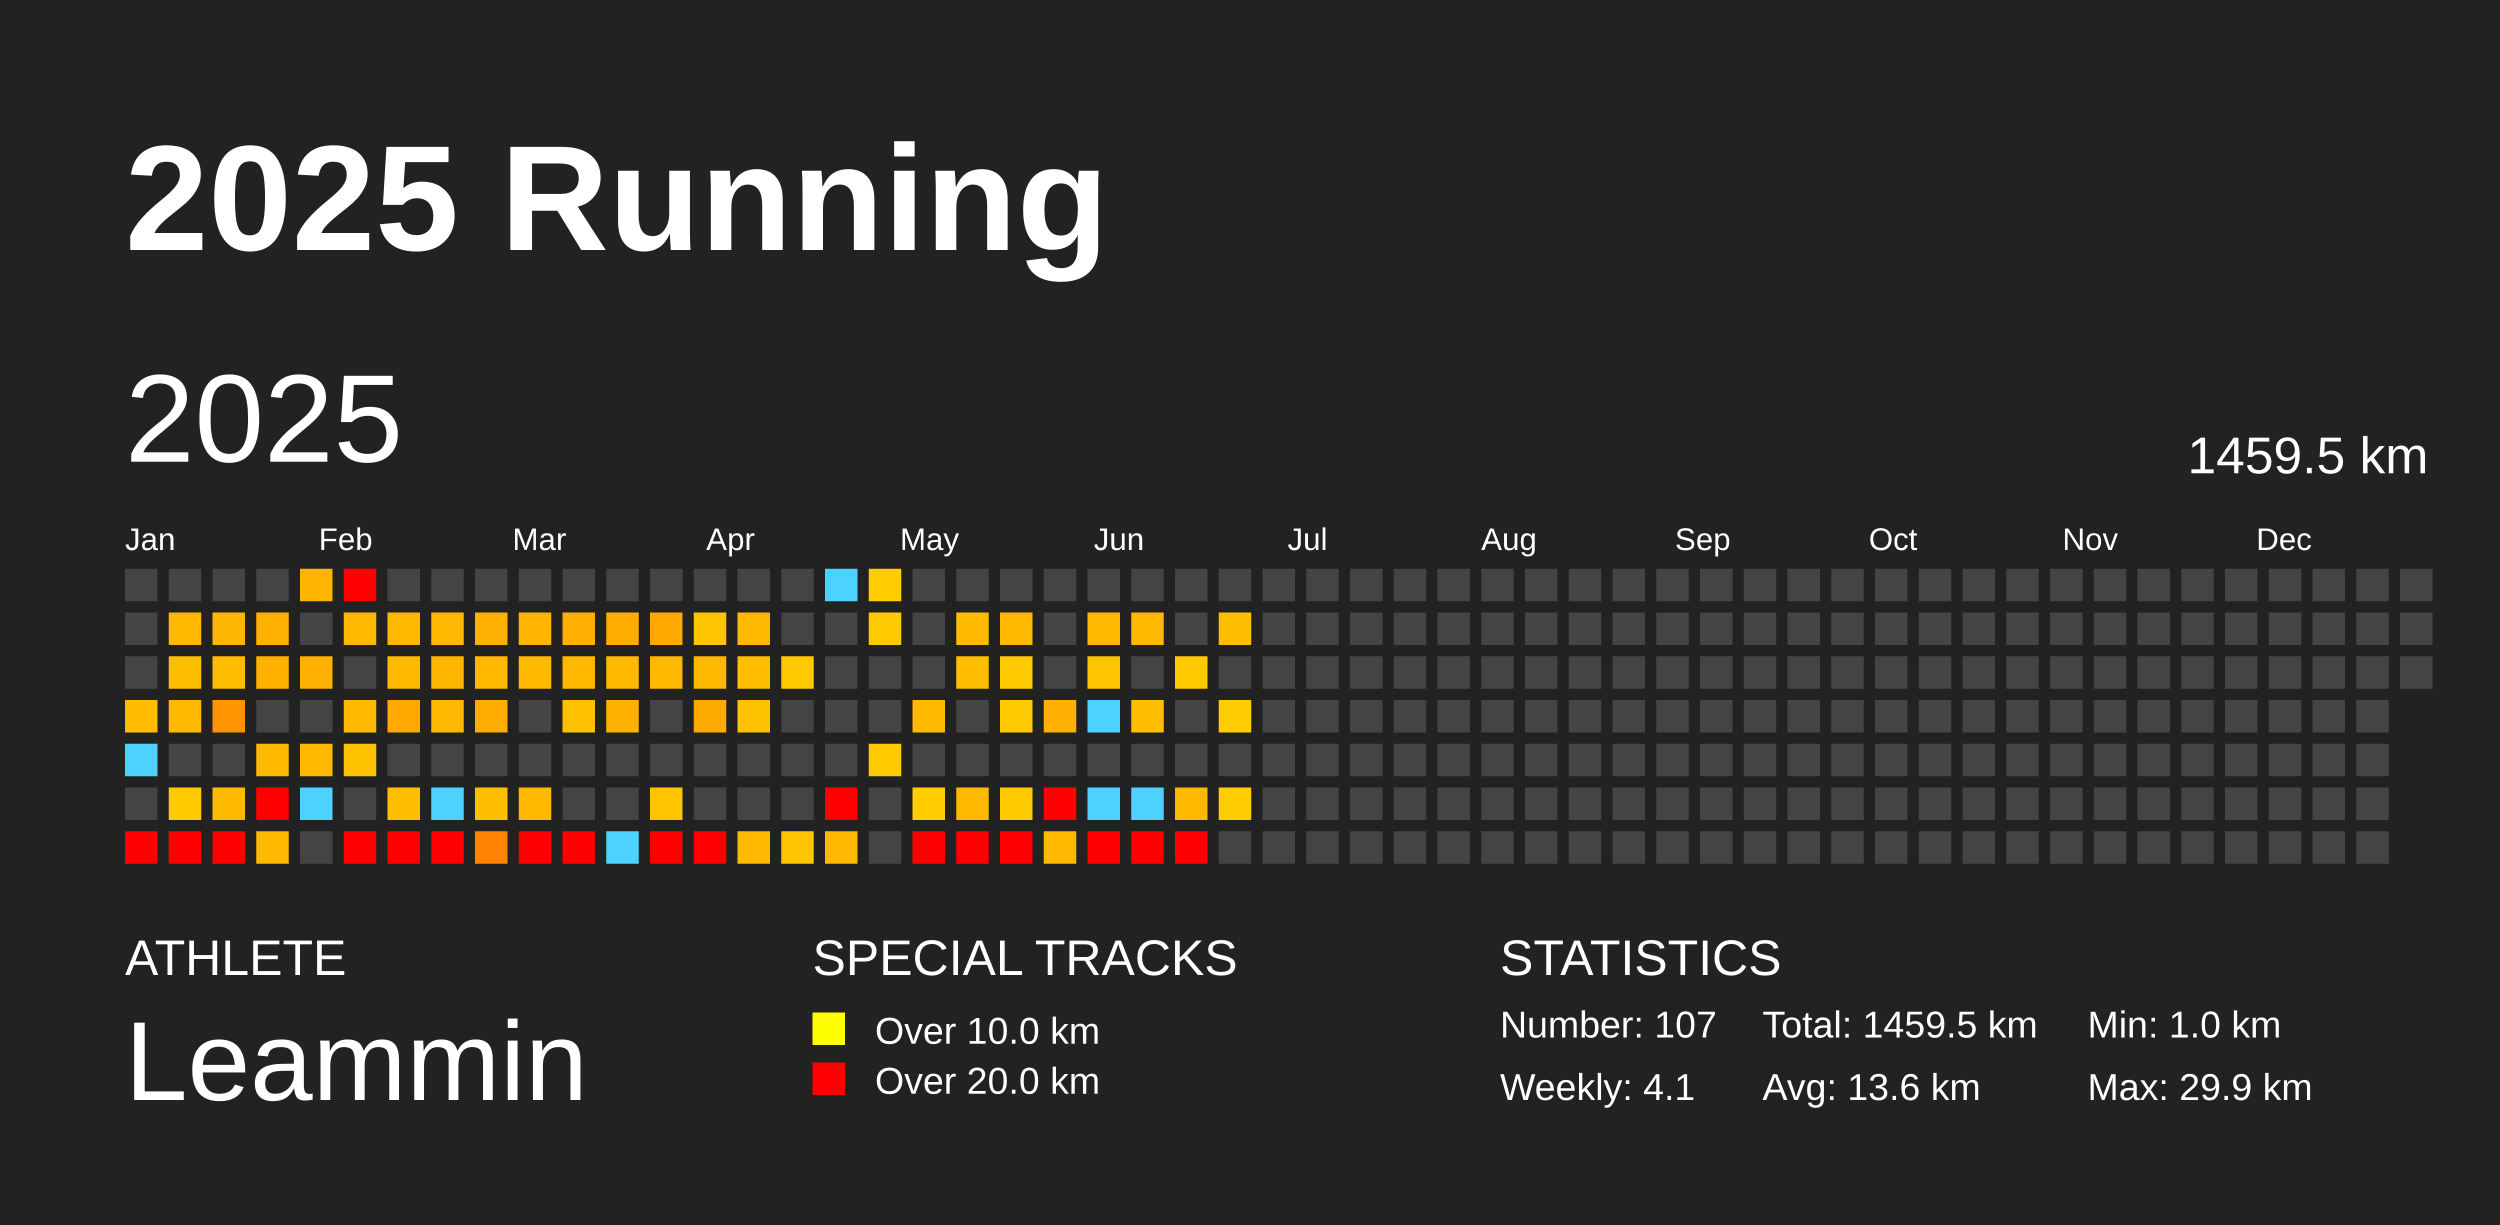
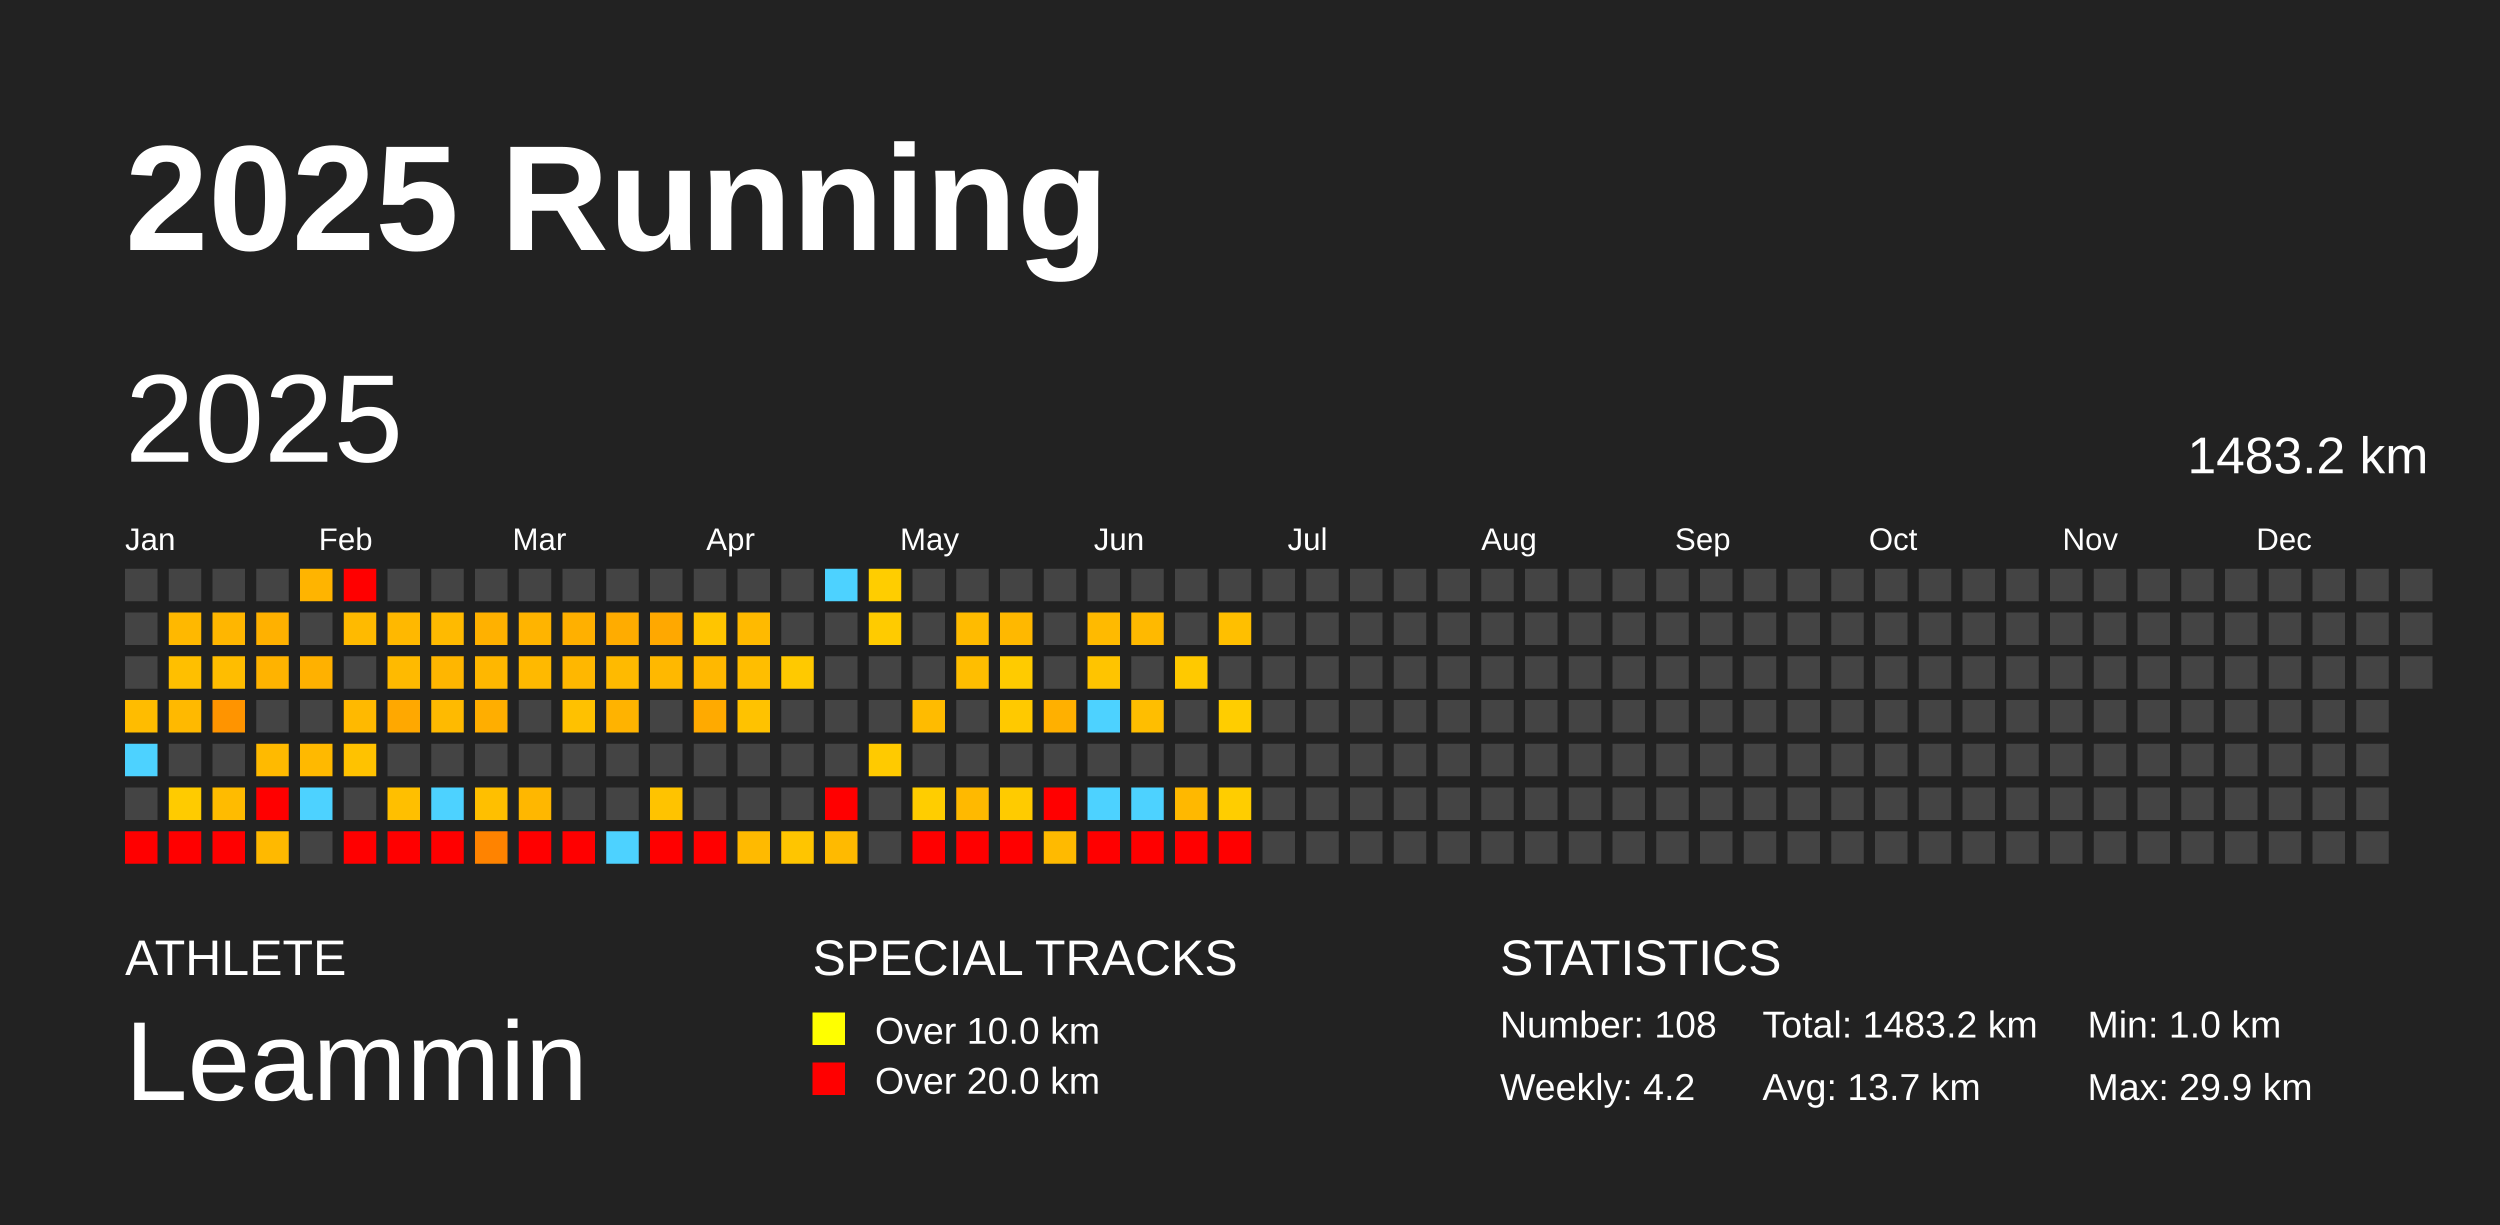
<svg xmlns="http://www.w3.org/2000/svg" baseProfile="full" height="98mm" version="1.1" viewBox="0,0,200,98" width="200mm">
  <defs />
  <rect fill="#222222" height="98" width="200" x="0" y="0" />
  <text fill="#FFFFFF" style="font-size:12px; font-family:Arial; font-weight:bold;" x="10" y="20">2025 Running</text>
  <text fill="#FFFFFF" style="font-size:4px; font-family:Arial" x="10" y="78">ATHLETE</text>
  <text fill="#FFFFFF" style="font-size:9px; font-family:Arial" x="10" y="88">Leammin</text>
  <text fill="#FFFFFF" style="font-size:4px; font-family:Arial" x="65" y="78">SPECIAL TRACKS</text>
  <rect fill="yellow" height="2.6" width="2.6" x="65" y="81" />
  <text fill="#FFFFFF" style="font-size:3px; font-family:Arial" x="70" y="83.5">Over 10.0 km</text>
  <rect fill="red" height="2.6" width="2.6" x="65" y="85" />
  <text fill="#FFFFFF" style="font-size:3px; font-family:Arial" x="70" y="87.5">Over 20.0 km</text>
  <text fill="#FFFFFF" style="font-size:4px; font-family:Arial" x="120" y="78">STATISTICS</text>
-   <text fill="#FFFFFF" style="font-size:3px; font-family:Arial" x="120" y="83">Number: 107</text>
-   <text fill="#FFFFFF" style="font-size:3px; font-family:Arial" x="120" y="88">Weekly: 4.1</text>
-   <text fill="#FFFFFF" style="font-size:3px; font-family:Arial" x="141" y="83">Total: 1459.5 km</text>
-   <text fill="#FFFFFF" style="font-size:3px; font-family:Arial" x="141" y="88">Avg: 13.6 km</text>
+   <text fill="#FFFFFF" style="font-size:3px; font-family:Arial" x="120" y="83">Number: 108</text>
+   <text fill="#FFFFFF" style="font-size:3px; font-family:Arial" x="120" y="88">Weekly: 4.2</text>
+   <text fill="#FFFFFF" style="font-size:3px; font-family:Arial" x="141" y="83">Total: 1483.2 km</text>
+   <text fill="#FFFFFF" style="font-size:3px; font-family:Arial" x="141" y="88">Avg: 13.7 km</text>
  <text fill="#FFFFFF" style="font-size:3px; font-family:Arial" x="167" y="83">Min: 1.0 km</text>
  <text fill="#FFFFFF" style="font-size:3px; font-family:Arial" x="167" y="88">Max: 29.9 km</text>
  <text dominant-baseline="hanging" fill="#FFFFFF" style="font-size:10.0px; font-family:Arial;" x="10" y="30">2025</text>
-   <text dominant-baseline="hanging" fill="#FFFFFF" style="font-size:4.125px; font-family:Arial;" x="175" y="35">1459.5 km</text>
+   <text dominant-baseline="hanging" fill="#FFFFFF" style="font-size:4.125px; font-family:Arial;" x="175" y="35">1483.2 km</text>
  <text fill="#FFFFFF" style="font-size:2.5px; font-family:Arial" x="10.0" y="44">Jan</text>
  <text fill="#FFFFFF" style="font-size:2.5px; font-family:Arial" x="25.5" y="44">Feb</text>
  <text fill="#FFFFFF" style="font-size:2.5px; font-family:Arial" x="41.0" y="44">Mar</text>
  <text fill="#FFFFFF" style="font-size:2.5px; font-family:Arial" x="56.5" y="44">Apr</text>
  <text fill="#FFFFFF" style="font-size:2.5px; font-family:Arial" x="72.0" y="44">May</text>
  <text fill="#FFFFFF" style="font-size:2.5px; font-family:Arial" x="87.5" y="44">Jun</text>
  <text fill="#FFFFFF" style="font-size:2.5px; font-family:Arial" x="103.0" y="44">Jul</text>
  <text fill="#FFFFFF" style="font-size:2.5px; font-family:Arial" x="118.5" y="44">Aug</text>
  <text fill="#FFFFFF" style="font-size:2.5px; font-family:Arial" x="134.0" y="44">Sep</text>
  <text fill="#FFFFFF" style="font-size:2.5px; font-family:Arial" x="149.5" y="44">Oct</text>
  <text fill="#FFFFFF" style="font-size:2.5px; font-family:Arial" x="165.0" y="44">Nov</text>
  <text fill="#FFFFFF" style="font-size:2.5px; font-family:Arial" x="180.5" y="44">Dec</text>
  <rect fill="#444444" height="2.6" width="2.6" x="10.0" y="45.5" />
  <rect fill="#444444" height="2.6" width="2.6" x="10.0" y="49.0" />
  <rect fill="#444444" height="2.6" width="2.6" x="10.0" y="52.5" />
  <rect fill="#ffbc00" height="2.6" width="2.6" x="10.0" y="56.0" />
  <rect fill="#4dd2ff" height="2.6" width="2.6" x="10.0" y="59.5" />
  <rect fill="#444444" height="2.6" width="2.6" x="10.0" y="63.0" />
  <rect fill="red" height="2.6" width="2.6" x="10.0" y="66.5" />
  <rect fill="#444444" height="2.6" width="2.6" x="13.5" y="45.5" />
  <rect fill="#ffb800" height="2.6" width="2.6" x="13.5" y="49.0" />
  <rect fill="#ffbf00" height="2.6" width="2.6" x="13.5" y="52.5" />
  <rect fill="#ffb900" height="2.6" width="2.6" x="13.5" y="56.0" />
  <rect fill="#444444" height="2.6" width="2.6" x="13.5" y="59.5" />
  <rect fill="#ffcb00" height="2.6" width="2.6" x="13.5" y="63.0" />
  <rect fill="red" height="2.6" width="2.6" x="13.5" y="66.5" />
  <rect fill="#444444" height="2.6" width="2.6" x="17.0" y="45.5" />
  <rect fill="#ffb600" height="2.6" width="2.6" x="17.0" y="49.0" />
  <rect fill="#ffbd00" height="2.6" width="2.6" x="17.0" y="52.5" />
  <rect fill="#ff9400" height="2.6" width="2.6" x="17.0" y="56.0" />
  <rect fill="#444444" height="2.6" width="2.6" x="17.0" y="59.5" />
  <rect fill="#ffbb00" height="2.6" width="2.6" x="17.0" y="63.0" />
  <rect fill="red" height="2.6" width="2.6" x="17.0" y="66.5" />
  <rect fill="#444444" height="2.6" width="2.6" x="20.5" y="45.5" />
  <rect fill="#ffb100" height="2.6" width="2.6" x="20.5" y="49.0" />
  <rect fill="#ffb300" height="2.6" width="2.6" x="20.5" y="52.5" />
  <rect fill="#444444" height="2.6" width="2.6" x="20.5" y="56.0" />
  <rect fill="#ffba00" height="2.6" width="2.6" x="20.5" y="59.5" />
  <rect fill="red" height="2.6" width="2.6" x="20.5" y="63.0" />
  <rect fill="#ffb900" height="2.6" width="2.6" x="20.5" y="66.5" />
  <rect fill="#ffb400" height="2.6" width="2.6" x="24.0" y="45.5" />
  <rect fill="#444444" height="2.6" width="2.6" x="24.0" y="49.0" />
  <rect fill="#ffb100" height="2.6" width="2.6" x="24.0" y="52.5" />
  <rect fill="#444444" height="2.6" width="2.6" x="24.0" y="56.0" />
  <rect fill="#ffb900" height="2.6" width="2.6" x="24.0" y="59.5" />
  <rect fill="#4dd2ff" height="2.6" width="2.6" x="24.0" y="63.0" />
  <rect fill="#444444" height="2.6" width="2.6" x="24.0" y="66.5" />
  <rect fill="red" height="2.6" width="2.6" x="27.5" y="45.5" />
  <rect fill="#ffba00" height="2.6" width="2.6" x="27.5" y="49.0" />
  <rect fill="#444444" height="2.6" width="2.6" x="27.5" y="52.5" />
  <rect fill="#ffb900" height="2.6" width="2.6" x="27.5" y="56.0" />
  <rect fill="#ffc200" height="2.6" width="2.6" x="27.5" y="59.5" />
  <rect fill="#444444" height="2.6" width="2.6" x="27.5" y="63.0" />
  <rect fill="red" height="2.6" width="2.6" x="27.5" y="66.5" />
  <rect fill="#444444" height="2.6" width="2.6" x="31.0" y="45.5" />
  <rect fill="#ffb800" height="2.6" width="2.6" x="31.0" y="49.0" />
  <rect fill="#ffba00" height="2.6" width="2.6" x="31.0" y="52.5" />
  <rect fill="#ffa800" height="2.6" width="2.6" x="31.0" y="56.0" />
  <rect fill="#444444" height="2.6" width="2.6" x="31.0" y="59.5" />
  <rect fill="#ffbf00" height="2.6" width="2.6" x="31.0" y="63.0" />
  <rect fill="red" height="2.6" width="2.6" x="31.0" y="66.5" />
  <rect fill="#444444" height="2.6" width="2.6" x="34.5" y="45.5" />
  <rect fill="#ffba00" height="2.6" width="2.6" x="34.5" y="49.0" />
  <rect fill="#ffb600" height="2.6" width="2.6" x="34.5" y="52.5" />
  <rect fill="#ffba00" height="2.6" width="2.6" x="34.5" y="56.0" />
  <rect fill="#444444" height="2.6" width="2.6" x="34.5" y="59.5" />
  <rect fill="#4dd2ff" height="2.6" width="2.6" x="34.5" y="63.0" />
  <rect fill="red" height="2.6" width="2.6" x="34.5" y="66.5" />
  <rect fill="#444444" height="2.6" width="2.6" x="38.0" y="45.5" />
  <rect fill="#ffb100" height="2.6" width="2.6" x="38.0" y="49.0" />
  <rect fill="#ffb700" height="2.6" width="2.6" x="38.0" y="52.5" />
  <rect fill="#ffae00" height="2.6" width="2.6" x="38.0" y="56.0" />
  <rect fill="#444444" height="2.6" width="2.6" x="38.0" y="59.5" />
  <rect fill="#ffbf00" height="2.6" width="2.6" x="38.0" y="63.0" />
  <rect fill="#ff8300" height="2.6" width="2.6" x="38.0" y="66.5" />
  <rect fill="#444444" height="2.6" width="2.6" x="41.5" y="45.5" />
  <rect fill="#ffb400" height="2.6" width="2.6" x="41.5" y="49.0" />
  <rect fill="#ffb900" height="2.6" width="2.6" x="41.5" y="52.5" />
  <rect fill="#444444" height="2.6" width="2.6" x="41.5" y="56.0" />
  <rect fill="#444444" height="2.6" width="2.6" x="41.5" y="59.5" />
  <rect fill="#ffb700" height="2.6" width="2.6" x="41.5" y="63.0" />
  <rect fill="red" height="2.6" width="2.6" x="41.5" y="66.5" />
  <rect fill="#444444" height="2.6" width="2.6" x="45.0" y="45.5" />
  <rect fill="#ffb000" height="2.6" width="2.6" x="45.0" y="49.0" />
  <rect fill="#ffb700" height="2.6" width="2.6" x="45.0" y="52.5" />
  <rect fill="#ffc100" height="2.6" width="2.6" x="45.0" y="56.0" />
  <rect fill="#444444" height="2.6" width="2.6" x="45.0" y="59.5" />
  <rect fill="#444444" height="2.6" width="2.6" x="45.0" y="63.0" />
  <rect fill="red" height="2.6" width="2.6" x="45.0" y="66.5" />
  <rect fill="#444444" height="2.6" width="2.6" x="48.5" y="45.5" />
  <rect fill="#ffac00" height="2.6" width="2.6" x="48.5" y="49.0" />
  <rect fill="#ffba00" height="2.6" width="2.6" x="48.5" y="52.5" />
  <rect fill="#ffb300" height="2.6" width="2.6" x="48.5" y="56.0" />
  <rect fill="#444444" height="2.6" width="2.6" x="48.5" y="59.5" />
  <rect fill="#444444" height="2.6" width="2.6" x="48.5" y="63.0" />
  <rect fill="#4dd2ff" height="2.6" width="2.6" x="48.5" y="66.5" />
  <rect fill="#444444" height="2.6" width="2.6" x="52.0" y="45.5" />
  <rect fill="#ffa800" height="2.6" width="2.6" x="52.0" y="49.0" />
  <rect fill="#ffb800" height="2.6" width="2.6" x="52.0" y="52.5" />
  <rect fill="#444444" height="2.6" width="2.6" x="52.0" y="56.0" />
  <rect fill="#444444" height="2.6" width="2.6" x="52.0" y="59.5" />
  <rect fill="#ffc300" height="2.6" width="2.6" x="52.0" y="63.0" />
  <rect fill="red" height="2.6" width="2.6" x="52.0" y="66.5" />
  <rect fill="#444444" height="2.6" width="2.6" x="55.5" y="45.5" />
  <rect fill="#ffc500" height="2.6" width="2.6" x="55.5" y="49.0" />
  <rect fill="#ffb800" height="2.6" width="2.6" x="55.5" y="52.5" />
  <rect fill="#ffaa00" height="2.6" width="2.6" x="55.5" y="56.0" />
  <rect fill="#444444" height="2.6" width="2.6" x="55.5" y="59.5" />
  <rect fill="#444444" height="2.6" width="2.6" x="55.5" y="63.0" />
  <rect fill="red" height="2.6" width="2.6" x="55.5" y="66.5" />
  <rect fill="#444444" height="2.6" width="2.6" x="59.0" y="45.5" />
  <rect fill="#ffba00" height="2.6" width="2.6" x="59.0" y="49.0" />
  <rect fill="#ffbe00" height="2.6" width="2.6" x="59.0" y="52.5" />
  <rect fill="#ffc200" height="2.6" width="2.6" x="59.0" y="56.0" />
  <rect fill="#444444" height="2.6" width="2.6" x="59.0" y="59.5" />
  <rect fill="#444444" height="2.6" width="2.6" x="59.0" y="63.0" />
  <rect fill="#ffba00" height="2.6" width="2.6" x="59.0" y="66.5" />
  <rect fill="#444444" height="2.6" width="2.6" x="62.5" y="45.5" />
  <rect fill="#444444" height="2.6" width="2.6" x="62.5" y="49.0" />
  <rect fill="#ffc900" height="2.6" width="2.6" x="62.5" y="52.5" />
  <rect fill="#444444" height="2.6" width="2.6" x="62.5" y="56.0" />
  <rect fill="#444444" height="2.6" width="2.6" x="62.5" y="59.5" />
  <rect fill="#444444" height="2.6" width="2.6" x="62.5" y="63.0" />
  <rect fill="#ffc500" height="2.6" width="2.6" x="62.5" y="66.5" />
  <rect fill="#4dd2ff" height="2.6" width="2.6" x="66.0" y="45.5" />
  <rect fill="#444444" height="2.6" width="2.6" x="66.0" y="49.0" />
  <rect fill="#444444" height="2.6" width="2.6" x="66.0" y="52.5" />
  <rect fill="#444444" height="2.6" width="2.6" x="66.0" y="56.0" />
  <rect fill="#444444" height="2.6" width="2.6" x="66.0" y="59.5" />
  <rect fill="red" height="2.6" width="2.6" x="66.0" y="63.0" />
  <rect fill="#ffba00" height="2.6" width="2.6" x="66.0" y="66.5" />
  <rect fill="#ffcd00" height="2.6" width="2.6" x="69.5" y="45.5" />
  <rect fill="#ffcb00" height="2.6" width="2.6" x="69.5" y="49.0" />
  <rect fill="#444444" height="2.6" width="2.6" x="69.5" y="52.5" />
  <rect fill="#444444" height="2.6" width="2.6" x="69.5" y="56.0" />
  <rect fill="#ffca00" height="2.6" width="2.6" x="69.5" y="59.5" />
  <rect fill="#444444" height="2.6" width="2.6" x="69.5" y="63.0" />
  <rect fill="#444444" height="2.6" width="2.6" x="69.5" y="66.5" />
  <rect fill="#444444" height="2.6" width="2.6" x="73.0" y="45.5" />
  <rect fill="#444444" height="2.6" width="2.6" x="73.0" y="49.0" />
  <rect fill="#444444" height="2.6" width="2.6" x="73.0" y="52.5" />
  <rect fill="#ffbb00" height="2.6" width="2.6" x="73.0" y="56.0" />
  <rect fill="#444444" height="2.6" width="2.6" x="73.0" y="59.5" />
  <rect fill="#ffcd00" height="2.6" width="2.6" x="73.0" y="63.0" />
  <rect fill="red" height="2.6" width="2.6" x="73.0" y="66.5" />
  <rect fill="#444444" height="2.6" width="2.6" x="76.5" y="45.5" />
  <rect fill="#ffbb00" height="2.6" width="2.6" x="76.5" y="49.0" />
  <rect fill="#ffbe00" height="2.6" width="2.6" x="76.5" y="52.5" />
  <rect fill="#444444" height="2.6" width="2.6" x="76.5" y="56.0" />
  <rect fill="#444444" height="2.6" width="2.6" x="76.5" y="59.5" />
  <rect fill="#ffb900" height="2.6" width="2.6" x="76.5" y="63.0" />
  <rect fill="red" height="2.6" width="2.6" x="76.5" y="66.5" />
  <rect fill="#444444" height="2.6" width="2.6" x="80.0" y="45.5" />
  <rect fill="#ffb800" height="2.6" width="2.6" x="80.0" y="49.0" />
  <rect fill="#ffcb00" height="2.6" width="2.6" x="80.0" y="52.5" />
  <rect fill="#ffc900" height="2.6" width="2.6" x="80.0" y="56.0" />
  <rect fill="#444444" height="2.6" width="2.6" x="80.0" y="59.5" />
  <rect fill="#ffcb00" height="2.6" width="2.6" x="80.0" y="63.0" />
  <rect fill="red" height="2.6" width="2.6" x="80.0" y="66.5" />
  <rect fill="#444444" height="2.6" width="2.6" x="83.5" y="45.5" />
  <rect fill="#444444" height="2.6" width="2.6" x="83.5" y="49.0" />
  <rect fill="#444444" height="2.6" width="2.6" x="83.5" y="52.5" />
  <rect fill="#ffb000" height="2.6" width="2.6" x="83.5" y="56.0" />
  <rect fill="#444444" height="2.6" width="2.6" x="83.5" y="59.5" />
  <rect fill="red" height="2.6" width="2.6" x="83.5" y="63.0" />
  <rect fill="#ffba00" height="2.6" width="2.6" x="83.5" y="66.5" />
  <rect fill="#444444" height="2.6" width="2.6" x="87.0" y="45.5" />
  <rect fill="#ffba00" height="2.6" width="2.6" x="87.0" y="49.0" />
  <rect fill="#ffc400" height="2.6" width="2.6" x="87.0" y="52.5" />
  <rect fill="#4dd2ff" height="2.6" width="2.6" x="87.0" y="56.0" />
  <rect fill="#444444" height="2.6" width="2.6" x="87.0" y="59.5" />
  <rect fill="#4dd2ff" height="2.6" width="2.6" x="87.0" y="63.0" />
  <rect fill="red" height="2.6" width="2.6" x="87.0" y="66.5" />
  <rect fill="#444444" height="2.6" width="2.6" x="90.5" y="45.5" />
  <rect fill="#ffb900" height="2.6" width="2.6" x="90.5" y="49.0" />
  <rect fill="#444444" height="2.6" width="2.6" x="90.5" y="52.5" />
  <rect fill="#ffbe00" height="2.6" width="2.6" x="90.5" y="56.0" />
  <rect fill="#444444" height="2.6" width="2.6" x="90.5" y="59.5" />
  <rect fill="#4dd2ff" height="2.6" width="2.6" x="90.5" y="63.0" />
  <rect fill="red" height="2.6" width="2.6" x="90.5" y="66.5" />
  <rect fill="#444444" height="2.6" width="2.6" x="94.0" y="45.5" />
  <rect fill="#444444" height="2.6" width="2.6" x="94.0" y="49.0" />
  <rect fill="#ffc900" height="2.6" width="2.6" x="94.0" y="52.5" />
  <rect fill="#444444" height="2.6" width="2.6" x="94.0" y="56.0" />
  <rect fill="#444444" height="2.6" width="2.6" x="94.0" y="59.5" />
  <rect fill="#ffb800" height="2.6" width="2.6" x="94.0" y="63.0" />
  <rect fill="red" height="2.6" width="2.6" x="94.0" y="66.5" />
  <rect fill="#444444" height="2.6" width="2.6" x="97.5" y="45.5" />
  <rect fill="#ffbf00" height="2.6" width="2.6" x="97.5" y="49.0" />
  <rect fill="#444444" height="2.6" width="2.6" x="97.5" y="52.5" />
  <rect fill="#ffcd00" height="2.6" width="2.6" x="97.5" y="56.0" />
  <rect fill="#444444" height="2.6" width="2.6" x="97.5" y="59.5" />
  <rect fill="#ffcd00" height="2.6" width="2.6" x="97.5" y="63.0" />
-   <rect fill="#444444" height="2.6" width="2.6" x="97.5" y="66.5" />
+   <rect fill="red" height="2.6" width="2.6" x="97.5" y="66.5" />
  <rect fill="#444444" height="2.6" width="2.6" x="101.0" y="45.5" />
  <rect fill="#444444" height="2.6" width="2.6" x="101.0" y="49.0" />
  <rect fill="#444444" height="2.6" width="2.6" x="101.0" y="52.5" />
  <rect fill="#444444" height="2.6" width="2.6" x="101.0" y="56.0" />
  <rect fill="#444444" height="2.6" width="2.6" x="101.0" y="59.5" />
  <rect fill="#444444" height="2.6" width="2.6" x="101.0" y="63.0" />
  <rect fill="#444444" height="2.6" width="2.6" x="101.0" y="66.5" />
  <rect fill="#444444" height="2.6" width="2.6" x="104.5" y="45.5" />
  <rect fill="#444444" height="2.6" width="2.6" x="104.5" y="49.0" />
  <rect fill="#444444" height="2.6" width="2.6" x="104.5" y="52.5" />
  <rect fill="#444444" height="2.6" width="2.6" x="104.5" y="56.0" />
  <rect fill="#444444" height="2.6" width="2.6" x="104.5" y="59.5" />
  <rect fill="#444444" height="2.6" width="2.6" x="104.5" y="63.0" />
  <rect fill="#444444" height="2.6" width="2.6" x="104.5" y="66.5" />
  <rect fill="#444444" height="2.6" width="2.6" x="108.0" y="45.5" />
  <rect fill="#444444" height="2.6" width="2.6" x="108.0" y="49.0" />
  <rect fill="#444444" height="2.6" width="2.6" x="108.0" y="52.5" />
  <rect fill="#444444" height="2.6" width="2.6" x="108.0" y="56.0" />
  <rect fill="#444444" height="2.6" width="2.6" x="108.0" y="59.5" />
  <rect fill="#444444" height="2.6" width="2.6" x="108.0" y="63.0" />
  <rect fill="#444444" height="2.6" width="2.6" x="108.0" y="66.5" />
  <rect fill="#444444" height="2.6" width="2.6" x="111.5" y="45.5" />
  <rect fill="#444444" height="2.6" width="2.6" x="111.5" y="49.0" />
  <rect fill="#444444" height="2.6" width="2.6" x="111.5" y="52.5" />
  <rect fill="#444444" height="2.6" width="2.6" x="111.5" y="56.0" />
  <rect fill="#444444" height="2.6" width="2.6" x="111.5" y="59.5" />
  <rect fill="#444444" height="2.6" width="2.6" x="111.5" y="63.0" />
  <rect fill="#444444" height="2.6" width="2.6" x="111.5" y="66.5" />
  <rect fill="#444444" height="2.6" width="2.6" x="115.0" y="45.5" />
  <rect fill="#444444" height="2.6" width="2.6" x="115.0" y="49.0" />
  <rect fill="#444444" height="2.6" width="2.6" x="115.0" y="52.5" />
  <rect fill="#444444" height="2.6" width="2.6" x="115.0" y="56.0" />
  <rect fill="#444444" height="2.6" width="2.6" x="115.0" y="59.5" />
  <rect fill="#444444" height="2.6" width="2.6" x="115.0" y="63.0" />
  <rect fill="#444444" height="2.6" width="2.6" x="115.0" y="66.5" />
  <rect fill="#444444" height="2.6" width="2.6" x="118.5" y="45.5" />
  <rect fill="#444444" height="2.6" width="2.6" x="118.5" y="49.0" />
  <rect fill="#444444" height="2.6" width="2.6" x="118.5" y="52.5" />
  <rect fill="#444444" height="2.6" width="2.6" x="118.5" y="56.0" />
  <rect fill="#444444" height="2.6" width="2.6" x="118.5" y="59.5" />
  <rect fill="#444444" height="2.6" width="2.6" x="118.5" y="63.0" />
  <rect fill="#444444" height="2.6" width="2.6" x="118.5" y="66.5" />
  <rect fill="#444444" height="2.6" width="2.6" x="122.0" y="45.5" />
  <rect fill="#444444" height="2.6" width="2.6" x="122.0" y="49.0" />
  <rect fill="#444444" height="2.6" width="2.6" x="122.0" y="52.5" />
  <rect fill="#444444" height="2.6" width="2.6" x="122.0" y="56.0" />
  <rect fill="#444444" height="2.6" width="2.6" x="122.0" y="59.5" />
  <rect fill="#444444" height="2.6" width="2.6" x="122.0" y="63.0" />
  <rect fill="#444444" height="2.6" width="2.6" x="122.0" y="66.5" />
  <rect fill="#444444" height="2.6" width="2.6" x="125.5" y="45.5" />
  <rect fill="#444444" height="2.6" width="2.6" x="125.5" y="49.0" />
  <rect fill="#444444" height="2.6" width="2.6" x="125.5" y="52.5" />
  <rect fill="#444444" height="2.6" width="2.6" x="125.5" y="56.0" />
  <rect fill="#444444" height="2.6" width="2.6" x="125.5" y="59.5" />
  <rect fill="#444444" height="2.6" width="2.6" x="125.5" y="63.0" />
  <rect fill="#444444" height="2.6" width="2.6" x="125.5" y="66.5" />
  <rect fill="#444444" height="2.6" width="2.6" x="129.0" y="45.5" />
  <rect fill="#444444" height="2.6" width="2.6" x="129.0" y="49.0" />
  <rect fill="#444444" height="2.6" width="2.6" x="129.0" y="52.5" />
  <rect fill="#444444" height="2.6" width="2.6" x="129.0" y="56.0" />
  <rect fill="#444444" height="2.6" width="2.6" x="129.0" y="59.5" />
  <rect fill="#444444" height="2.6" width="2.6" x="129.0" y="63.0" />
  <rect fill="#444444" height="2.6" width="2.6" x="129.0" y="66.5" />
  <rect fill="#444444" height="2.6" width="2.6" x="132.5" y="45.5" />
  <rect fill="#444444" height="2.6" width="2.6" x="132.5" y="49.0" />
  <rect fill="#444444" height="2.6" width="2.6" x="132.5" y="52.5" />
  <rect fill="#444444" height="2.6" width="2.6" x="132.5" y="56.0" />
  <rect fill="#444444" height="2.6" width="2.6" x="132.5" y="59.5" />
  <rect fill="#444444" height="2.6" width="2.6" x="132.5" y="63.0" />
  <rect fill="#444444" height="2.6" width="2.6" x="132.5" y="66.5" />
  <rect fill="#444444" height="2.6" width="2.6" x="136.0" y="45.5" />
  <rect fill="#444444" height="2.6" width="2.6" x="136.0" y="49.0" />
  <rect fill="#444444" height="2.6" width="2.6" x="136.0" y="52.5" />
  <rect fill="#444444" height="2.6" width="2.6" x="136.0" y="56.0" />
  <rect fill="#444444" height="2.6" width="2.6" x="136.0" y="59.5" />
  <rect fill="#444444" height="2.6" width="2.6" x="136.0" y="63.0" />
  <rect fill="#444444" height="2.6" width="2.6" x="136.0" y="66.5" />
  <rect fill="#444444" height="2.6" width="2.6" x="139.5" y="45.5" />
  <rect fill="#444444" height="2.6" width="2.6" x="139.5" y="49.0" />
  <rect fill="#444444" height="2.6" width="2.6" x="139.5" y="52.5" />
  <rect fill="#444444" height="2.6" width="2.6" x="139.5" y="56.0" />
  <rect fill="#444444" height="2.6" width="2.6" x="139.5" y="59.5" />
  <rect fill="#444444" height="2.6" width="2.6" x="139.5" y="63.0" />
  <rect fill="#444444" height="2.6" width="2.6" x="139.5" y="66.5" />
  <rect fill="#444444" height="2.6" width="2.6" x="143.0" y="45.5" />
  <rect fill="#444444" height="2.6" width="2.6" x="143.0" y="49.0" />
  <rect fill="#444444" height="2.6" width="2.6" x="143.0" y="52.5" />
  <rect fill="#444444" height="2.6" width="2.6" x="143.0" y="56.0" />
  <rect fill="#444444" height="2.6" width="2.6" x="143.0" y="59.5" />
  <rect fill="#444444" height="2.6" width="2.6" x="143.0" y="63.0" />
  <rect fill="#444444" height="2.6" width="2.6" x="143.0" y="66.5" />
  <rect fill="#444444" height="2.6" width="2.6" x="146.5" y="45.5" />
  <rect fill="#444444" height="2.6" width="2.6" x="146.5" y="49.0" />
  <rect fill="#444444" height="2.6" width="2.6" x="146.5" y="52.5" />
  <rect fill="#444444" height="2.6" width="2.6" x="146.5" y="56.0" />
  <rect fill="#444444" height="2.6" width="2.6" x="146.5" y="59.5" />
  <rect fill="#444444" height="2.6" width="2.6" x="146.5" y="63.0" />
  <rect fill="#444444" height="2.6" width="2.6" x="146.5" y="66.5" />
  <rect fill="#444444" height="2.6" width="2.6" x="150.0" y="45.5" />
  <rect fill="#444444" height="2.6" width="2.6" x="150.0" y="49.0" />
  <rect fill="#444444" height="2.6" width="2.6" x="150.0" y="52.5" />
  <rect fill="#444444" height="2.6" width="2.6" x="150.0" y="56.0" />
  <rect fill="#444444" height="2.6" width="2.6" x="150.0" y="59.5" />
  <rect fill="#444444" height="2.6" width="2.6" x="150.0" y="63.0" />
  <rect fill="#444444" height="2.6" width="2.6" x="150.0" y="66.5" />
  <rect fill="#444444" height="2.6" width="2.6" x="153.5" y="45.5" />
  <rect fill="#444444" height="2.6" width="2.6" x="153.5" y="49.0" />
  <rect fill="#444444" height="2.6" width="2.6" x="153.5" y="52.5" />
  <rect fill="#444444" height="2.6" width="2.6" x="153.5" y="56.0" />
  <rect fill="#444444" height="2.6" width="2.6" x="153.5" y="59.5" />
  <rect fill="#444444" height="2.6" width="2.6" x="153.5" y="63.0" />
  <rect fill="#444444" height="2.6" width="2.6" x="153.5" y="66.5" />
  <rect fill="#444444" height="2.6" width="2.6" x="157.0" y="45.5" />
  <rect fill="#444444" height="2.6" width="2.6" x="157.0" y="49.0" />
  <rect fill="#444444" height="2.6" width="2.6" x="157.0" y="52.5" />
  <rect fill="#444444" height="2.6" width="2.6" x="157.0" y="56.0" />
  <rect fill="#444444" height="2.6" width="2.6" x="157.0" y="59.5" />
  <rect fill="#444444" height="2.6" width="2.6" x="157.0" y="63.0" />
  <rect fill="#444444" height="2.6" width="2.6" x="157.0" y="66.5" />
  <rect fill="#444444" height="2.6" width="2.6" x="160.5" y="45.5" />
  <rect fill="#444444" height="2.6" width="2.6" x="160.5" y="49.0" />
  <rect fill="#444444" height="2.6" width="2.6" x="160.5" y="52.5" />
  <rect fill="#444444" height="2.6" width="2.6" x="160.5" y="56.0" />
  <rect fill="#444444" height="2.6" width="2.6" x="160.5" y="59.5" />
  <rect fill="#444444" height="2.6" width="2.6" x="160.5" y="63.0" />
  <rect fill="#444444" height="2.6" width="2.6" x="160.5" y="66.5" />
  <rect fill="#444444" height="2.6" width="2.6" x="164.0" y="45.5" />
  <rect fill="#444444" height="2.6" width="2.6" x="164.0" y="49.0" />
  <rect fill="#444444" height="2.6" width="2.6" x="164.0" y="52.5" />
  <rect fill="#444444" height="2.6" width="2.6" x="164.0" y="56.0" />
  <rect fill="#444444" height="2.6" width="2.6" x="164.0" y="59.5" />
  <rect fill="#444444" height="2.6" width="2.6" x="164.0" y="63.0" />
  <rect fill="#444444" height="2.6" width="2.6" x="164.0" y="66.5" />
  <rect fill="#444444" height="2.6" width="2.6" x="167.5" y="45.5" />
  <rect fill="#444444" height="2.6" width="2.6" x="167.5" y="49.0" />
  <rect fill="#444444" height="2.6" width="2.6" x="167.5" y="52.5" />
  <rect fill="#444444" height="2.6" width="2.6" x="167.5" y="56.0" />
  <rect fill="#444444" height="2.6" width="2.6" x="167.5" y="59.5" />
  <rect fill="#444444" height="2.6" width="2.6" x="167.5" y="63.0" />
  <rect fill="#444444" height="2.6" width="2.6" x="167.5" y="66.5" />
  <rect fill="#444444" height="2.6" width="2.6" x="171.0" y="45.5" />
  <rect fill="#444444" height="2.6" width="2.6" x="171.0" y="49.0" />
  <rect fill="#444444" height="2.6" width="2.6" x="171.0" y="52.5" />
  <rect fill="#444444" height="2.6" width="2.6" x="171.0" y="56.0" />
  <rect fill="#444444" height="2.6" width="2.6" x="171.0" y="59.5" />
  <rect fill="#444444" height="2.6" width="2.6" x="171.0" y="63.0" />
  <rect fill="#444444" height="2.6" width="2.6" x="171.0" y="66.5" />
  <rect fill="#444444" height="2.6" width="2.6" x="174.5" y="45.5" />
  <rect fill="#444444" height="2.6" width="2.6" x="174.5" y="49.0" />
  <rect fill="#444444" height="2.6" width="2.6" x="174.5" y="52.5" />
  <rect fill="#444444" height="2.6" width="2.6" x="174.5" y="56.0" />
  <rect fill="#444444" height="2.6" width="2.6" x="174.5" y="59.5" />
  <rect fill="#444444" height="2.6" width="2.6" x="174.5" y="63.0" />
  <rect fill="#444444" height="2.6" width="2.6" x="174.5" y="66.5" />
  <rect fill="#444444" height="2.6" width="2.6" x="178.0" y="45.5" />
  <rect fill="#444444" height="2.6" width="2.6" x="178.0" y="49.0" />
  <rect fill="#444444" height="2.6" width="2.6" x="178.0" y="52.5" />
  <rect fill="#444444" height="2.6" width="2.6" x="178.0" y="56.0" />
  <rect fill="#444444" height="2.6" width="2.6" x="178.0" y="59.5" />
  <rect fill="#444444" height="2.6" width="2.6" x="178.0" y="63.0" />
  <rect fill="#444444" height="2.6" width="2.6" x="178.0" y="66.5" />
  <rect fill="#444444" height="2.6" width="2.6" x="181.5" y="45.5" />
  <rect fill="#444444" height="2.6" width="2.6" x="181.5" y="49.0" />
  <rect fill="#444444" height="2.6" width="2.6" x="181.5" y="52.5" />
  <rect fill="#444444" height="2.6" width="2.6" x="181.5" y="56.0" />
  <rect fill="#444444" height="2.6" width="2.6" x="181.5" y="59.5" />
  <rect fill="#444444" height="2.6" width="2.6" x="181.5" y="63.0" />
  <rect fill="#444444" height="2.6" width="2.6" x="181.5" y="66.5" />
  <rect fill="#444444" height="2.6" width="2.6" x="185.0" y="45.5" />
  <rect fill="#444444" height="2.6" width="2.6" x="185.0" y="49.0" />
  <rect fill="#444444" height="2.6" width="2.6" x="185.0" y="52.5" />
  <rect fill="#444444" height="2.6" width="2.6" x="185.0" y="56.0" />
  <rect fill="#444444" height="2.6" width="2.6" x="185.0" y="59.5" />
  <rect fill="#444444" height="2.6" width="2.6" x="185.0" y="63.0" />
  <rect fill="#444444" height="2.6" width="2.6" x="185.0" y="66.5" />
  <rect fill="#444444" height="2.6" width="2.6" x="188.5" y="45.5" />
  <rect fill="#444444" height="2.6" width="2.6" x="188.5" y="49.0" />
  <rect fill="#444444" height="2.6" width="2.6" x="188.5" y="52.5" />
  <rect fill="#444444" height="2.6" width="2.6" x="188.5" y="56.0" />
  <rect fill="#444444" height="2.6" width="2.6" x="188.5" y="59.5" />
  <rect fill="#444444" height="2.6" width="2.6" x="188.5" y="63.0" />
  <rect fill="#444444" height="2.6" width="2.6" x="188.5" y="66.5" />
  <rect fill="#444444" height="2.6" width="2.6" x="192.0" y="45.5" />
  <rect fill="#444444" height="2.6" width="2.6" x="192.0" y="49.0" />
  <rect fill="#444444" height="2.6" width="2.6" x="192.0" y="52.5" />
</svg>
